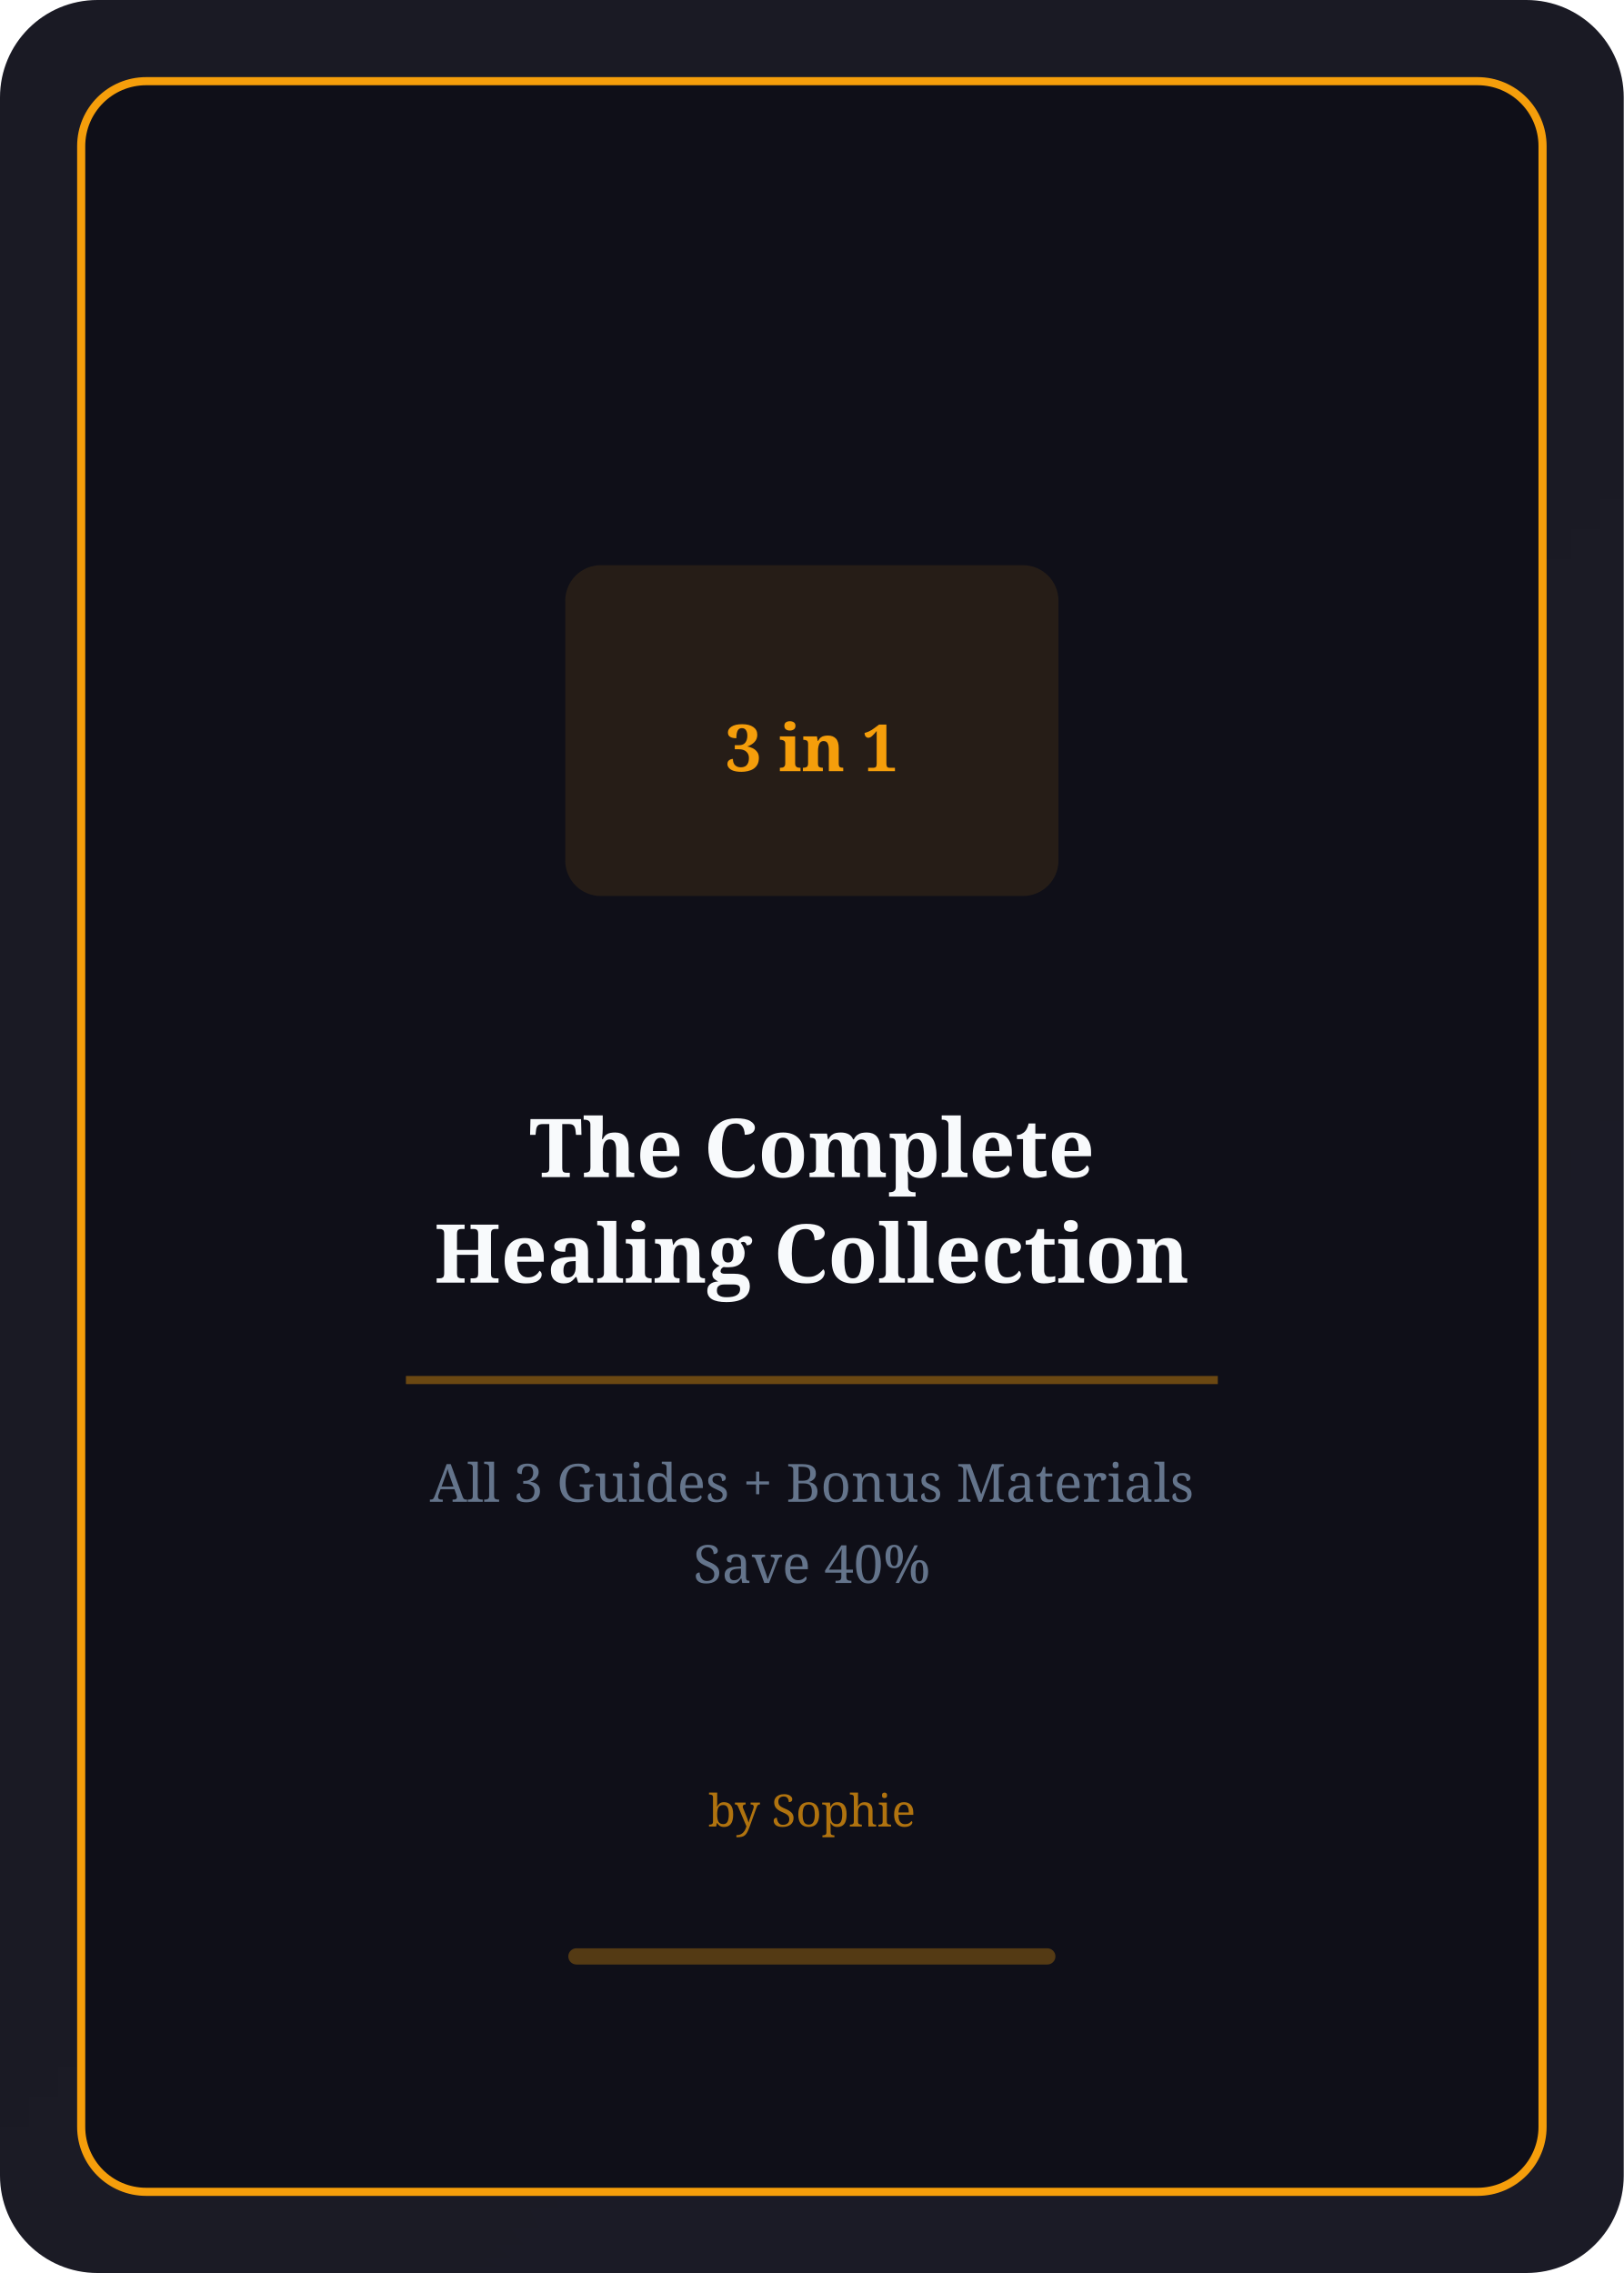
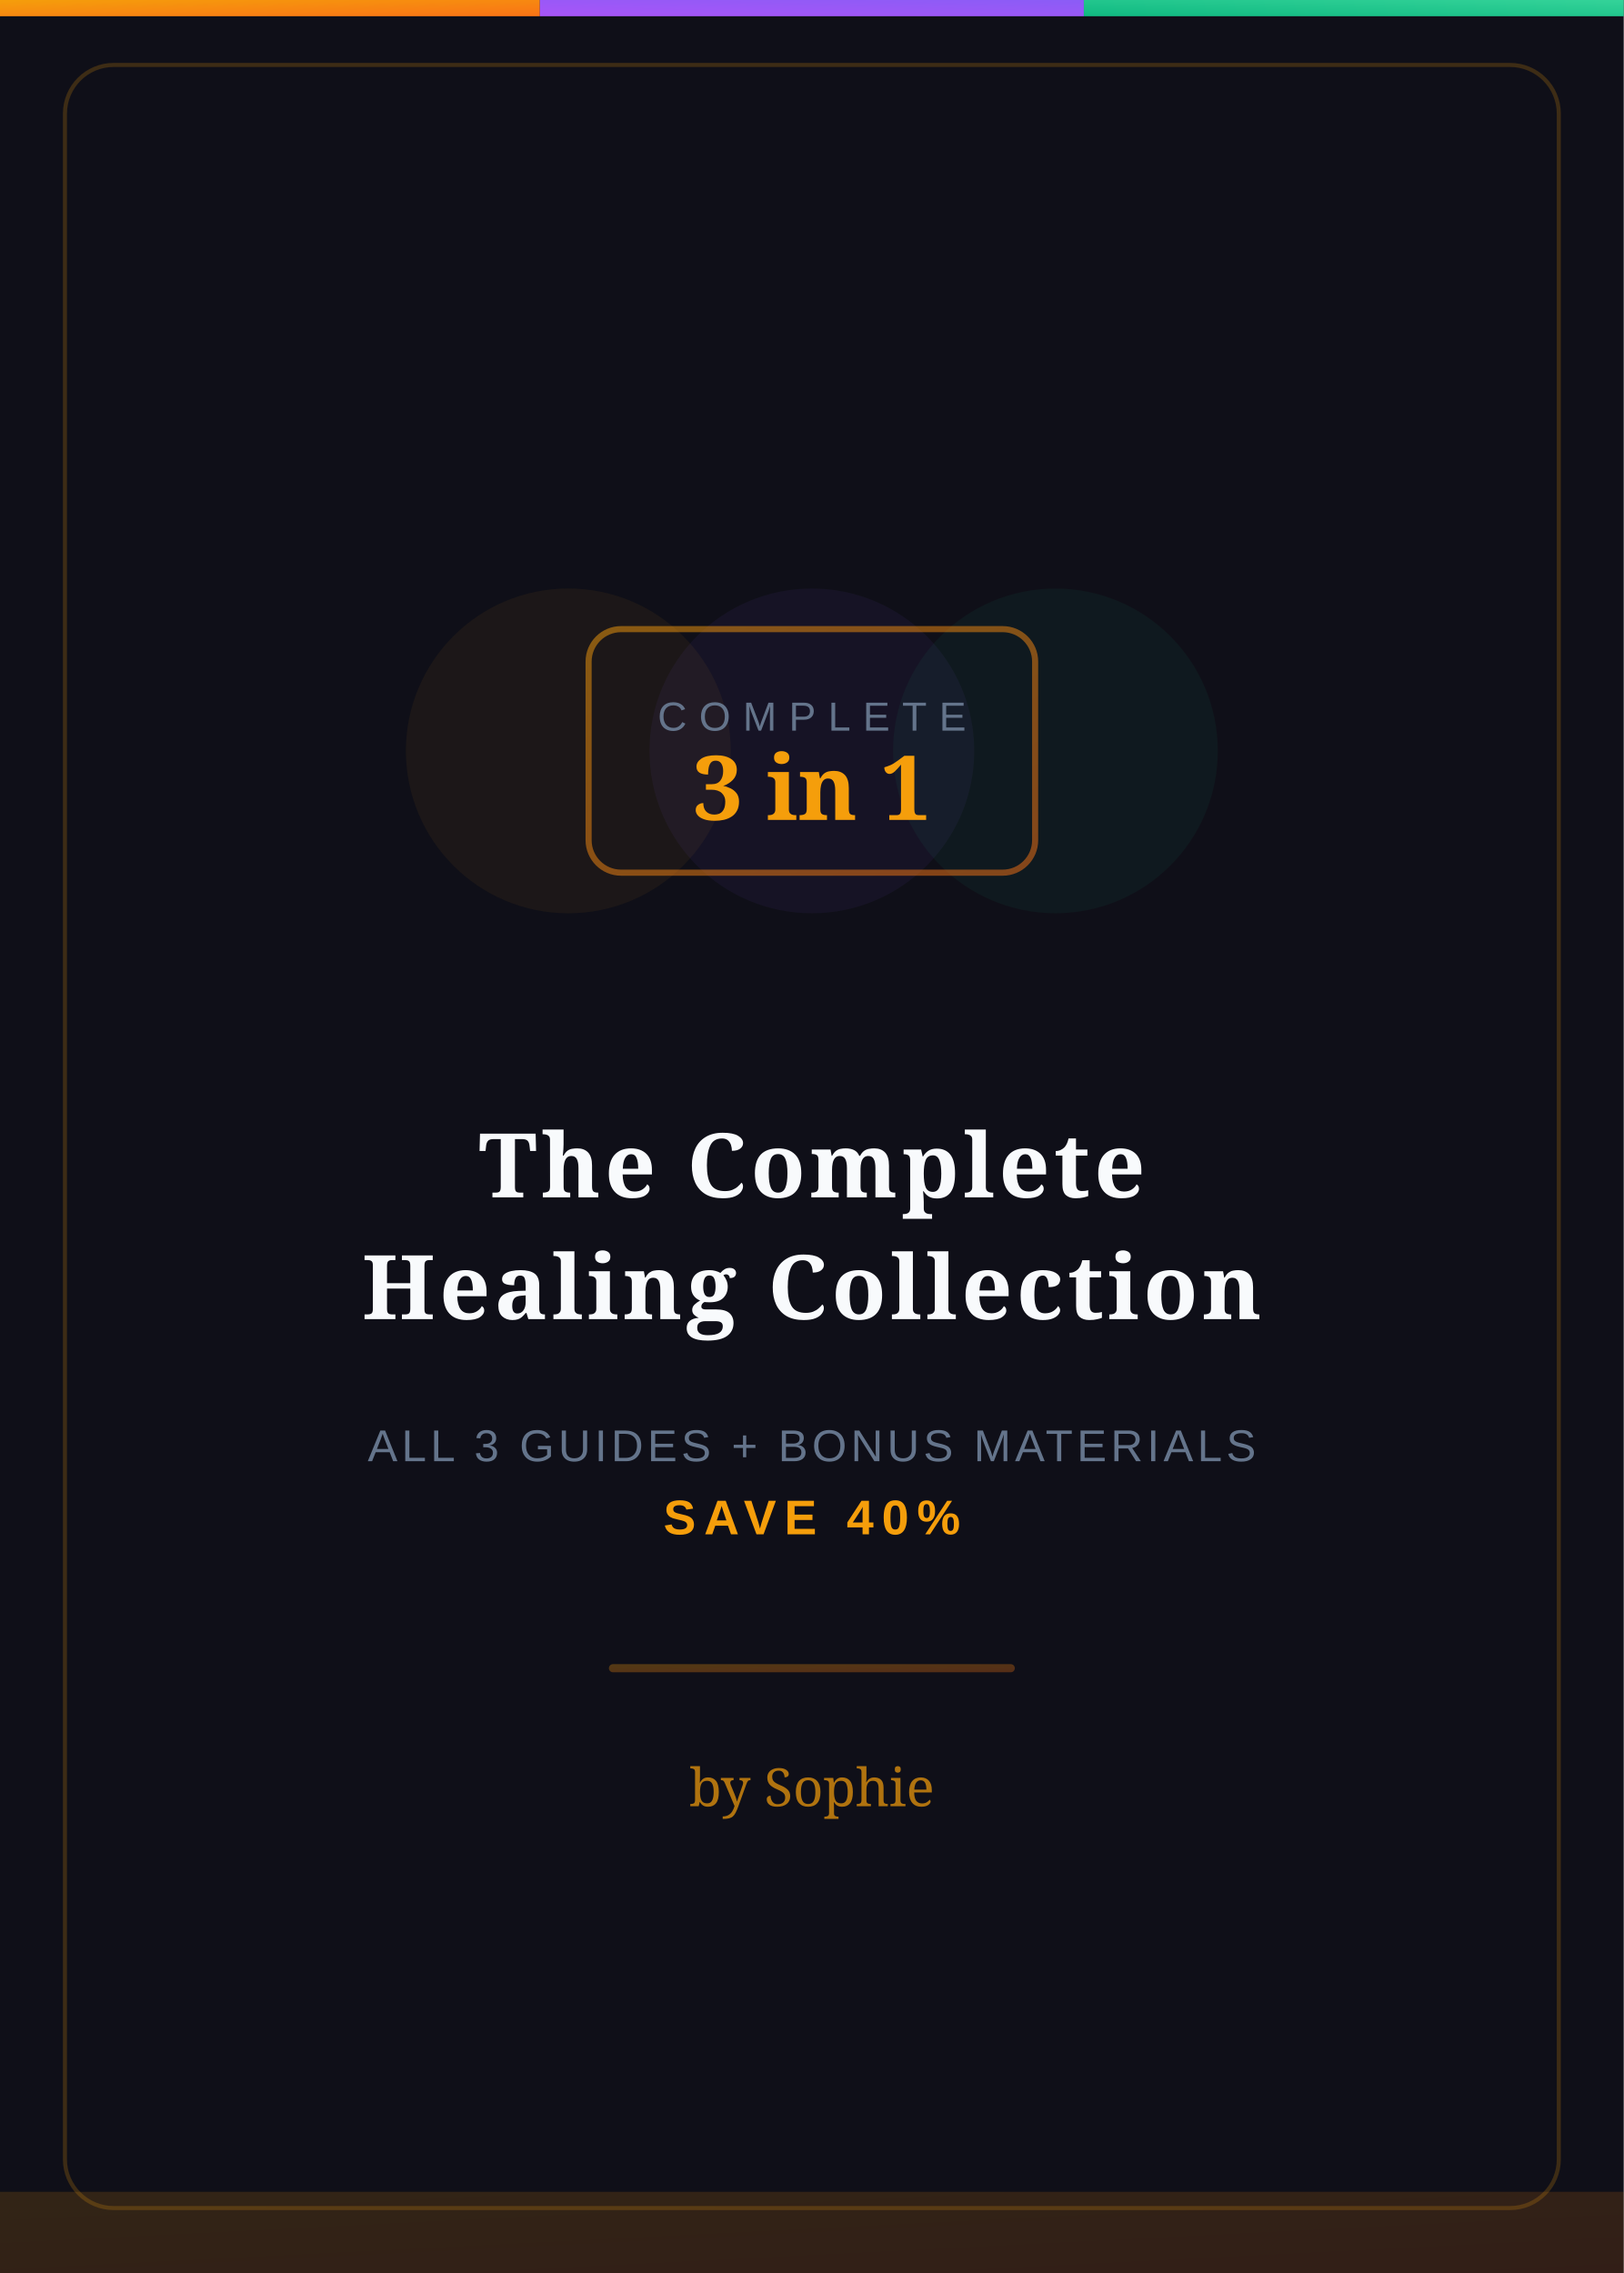
<svg xmlns="http://www.w3.org/2000/svg" viewBox="0 0 400 560" fill="none">
-   <rect width="400" height="560" rx="24" fill="url(#grad4)" />
-   <rect x="20" y="20" width="360" height="520" rx="16" fill="#0f0f18" stroke="#f59e0b" stroke-width="2" />
  <defs>
-     <linearGradient id="grad4" x1="0" y1="0" x2="400" y2="560">
-       <stop offset="0%" stop-color="#1a1a24" />
-       <stop offset="50%" stop-color="#8b5cf6" stop-opacity="0.1" />
-       <stop offset="100%" stop-color="#0a0a0f" />
+     <linearGradient id="bg4" x1="0" y1="0" x2="400" y2="560">
+       <stop offset="0%" stop-color="#0f0f18" />
+       <stop offset="100%" stop-color="#1a1a24" />
+     </linearGradient>
+     <linearGradient id="accent4a" x1="0%" y1="0%" x2="100%" y2="100%">
+       <stop offset="0%" stop-color="#f59e0b" />
+       <stop offset="100%" stop-color="#f97316" />
+     </linearGradient>
+     <linearGradient id="accent4b" x1="100%" y1="0%" x2="0%" y2="100%">
+       <stop offset="0%" stop-color="#8b5cf6" />
+       <stop offset="100%" stop-color="#a855f7" />
+     </linearGradient>
+     <linearGradient id="accent4c" x1="0%" y1="100%" x2="100%" y2="0%">
+       <stop offset="0%" stop-color="#10b981" />
+       <stop offset="100%" stop-color="#34d399" />
    </linearGradient>
  </defs>
-   <rect x="140" y="140" width="120" height="80" rx="8" fill="#f59e0b" opacity="0.1" stroke="#f59e0b" stroke-width="1.5" />
-   <text x="200" y="190" text-anchor="middle" font-family="Georgia,serif" font-size="16" fill="#f59e0b" font-weight="bold">3 in 1</text>
-   <text x="200" y="290" text-anchor="middle" font-family="Georgia,serif" font-size="20" fill="#f8fafc" font-weight="bold">The Complete</text>
-   <text x="200" y="316" text-anchor="middle" font-family="Georgia,serif" font-size="20" fill="#f8fafc" font-weight="bold">Healing Collection</text>
-   <line x1="100" y1="340" x2="300" y2="340" stroke="#f59e0b" stroke-width="2" opacity="0.4" />
-   <text x="200" y="370" text-anchor="middle" font-family="Georgia,serif" font-size="13" fill="#64748b">All 3 Guides + Bonus Materials</text>
-   <text x="200" y="390" text-anchor="middle" font-family="Georgia,serif" font-size="13" fill="#64748b">Save 40%</text>
-   <text x="200" y="450" text-anchor="middle" font-family="Georgia,serif" font-size="11" fill="#f59e0b" opacity="0.7">by Sophie</text>
-   <rect x="140" y="480" width="120" height="4" rx="2" fill="#f59e0b" opacity="0.3" />
+   <rect width="400" height="560" fill="url(#bg4)" />
+   <rect x="0" y="0" width="133" height="4" fill="url(#accent4a)" />
+   <rect x="133" y="0" width="134" height="4" fill="url(#accent4b)" />
+   <rect x="267" y="0" width="133" height="4" fill="url(#accent4c)" />
+   <circle cx="140" cy="185" r="40" fill="#f59e0b" opacity="0.06" />
+   <circle cx="200" cy="185" r="40" fill="#8b5cf6" opacity="0.06" />
+   <circle cx="260" cy="185" r="40" fill="#10b981" opacity="0.06" />
+   <rect x="145" y="155" width="110" height="60" rx="8" fill="none" stroke="url(#accent4a)" stroke-width="1.5" opacity="0.5" />
+   <text x="200" y="180" text-anchor="middle" font-family="Arial, sans-serif" font-size="10" fill="#64748b" letter-spacing="3">COMPLETE</text>
+   <text x="200" y="202" text-anchor="middle" font-family="Georgia, serif" font-size="22" fill="#f59e0b" font-weight="bold">3 in 1</text>
+   <line x1="120" y1="250" x2="280" y2="250" stroke="url(#accent4a)" stroke-width="1" opacity="0.4" />
+   <text x="200" y="295" text-anchor="middle" font-family="Georgia, serif" font-size="22" fill="#f8fafc" font-weight="bold" letter-spacing="1">The Complete</text>
+   <text x="200" y="325" text-anchor="middle" font-family="Georgia, serif" font-size="22" fill="#f8fafc" font-weight="bold" letter-spacing="1">Healing Collection</text>
+   <text x="200" y="360" text-anchor="middle" font-family="Arial, sans-serif" font-size="11" fill="#64748b" letter-spacing="1">ALL 3 GUIDES + BONUS MATERIALS</text>
+   <text x="200" y="378" text-anchor="middle" font-family="Arial, sans-serif" font-size="12" fill="#f59e0b" letter-spacing="2" font-weight="bold">SAVE 40%</text>
+   <rect x="150" y="410" width="100" height="2" rx="1" fill="url(#accent4a)" opacity="0.3" />
+   <text x="200" y="445" text-anchor="middle" font-family="Georgia, serif" font-size="13" fill="#f59e0b" opacity="0.7">by Sophie</text>
+   <rect x="0" y="540" width="400" height="20" fill="url(#accent4a)" opacity="0.15" />
+   <rect x="16" y="16" width="368" height="528" rx="12" fill="none" stroke="#f59e0b" stroke-width="1" opacity="0.2" />
</svg>
